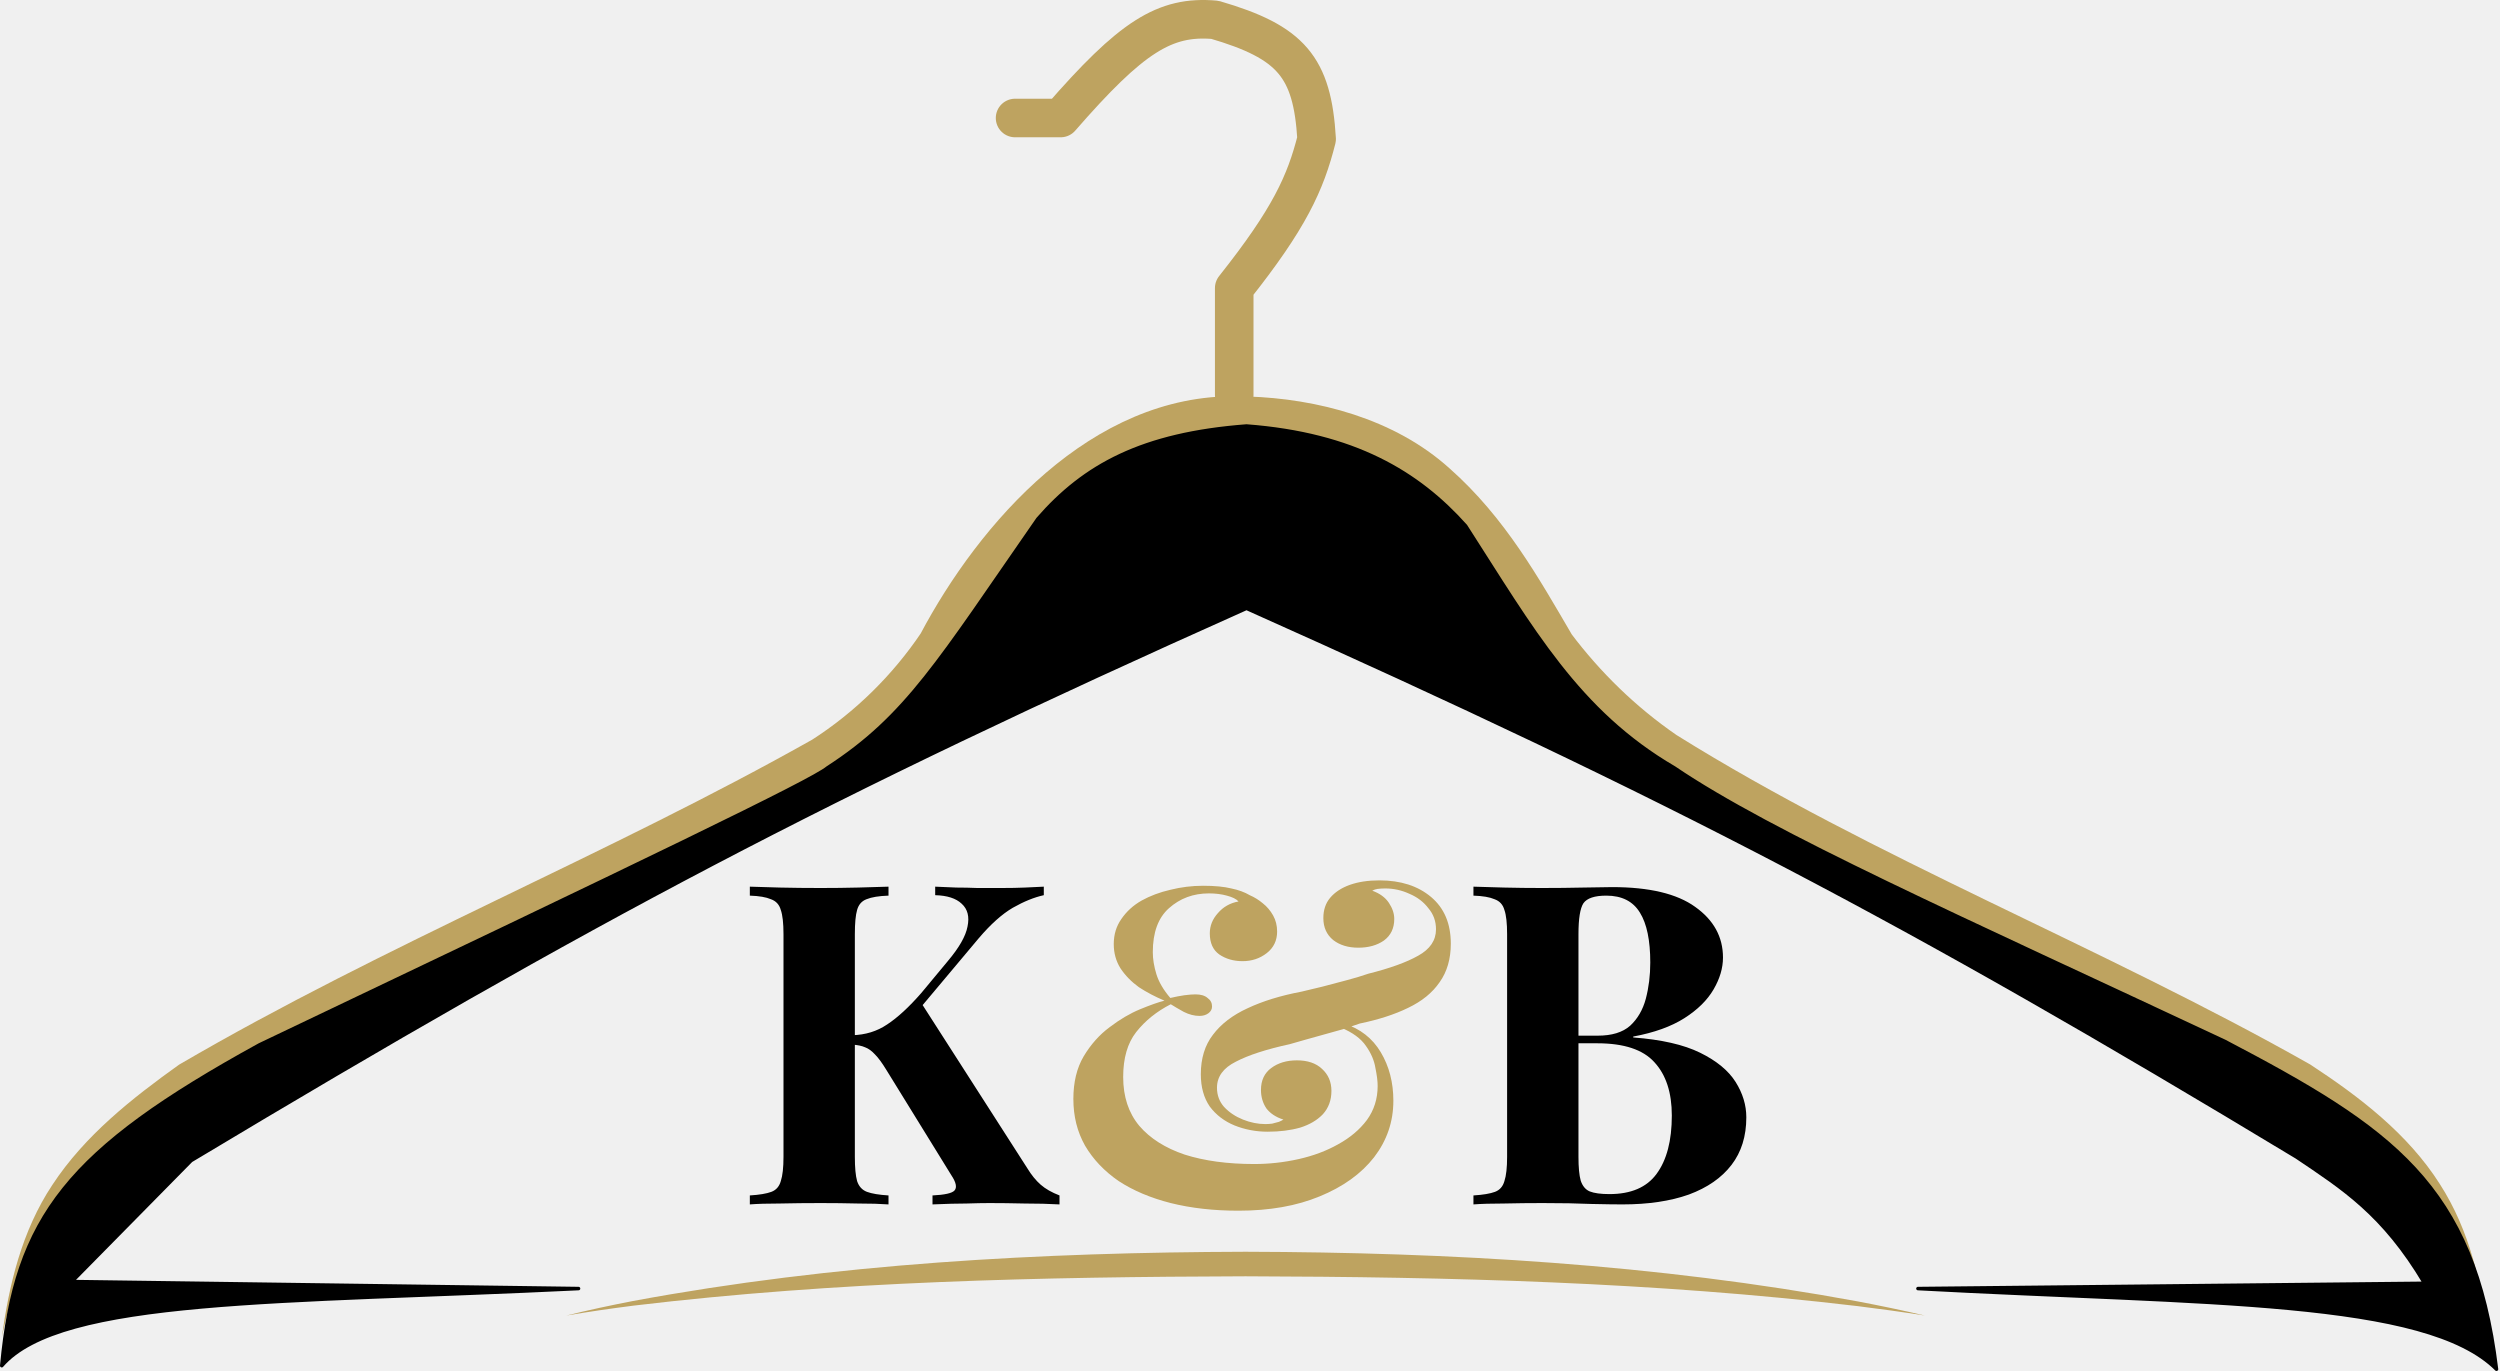
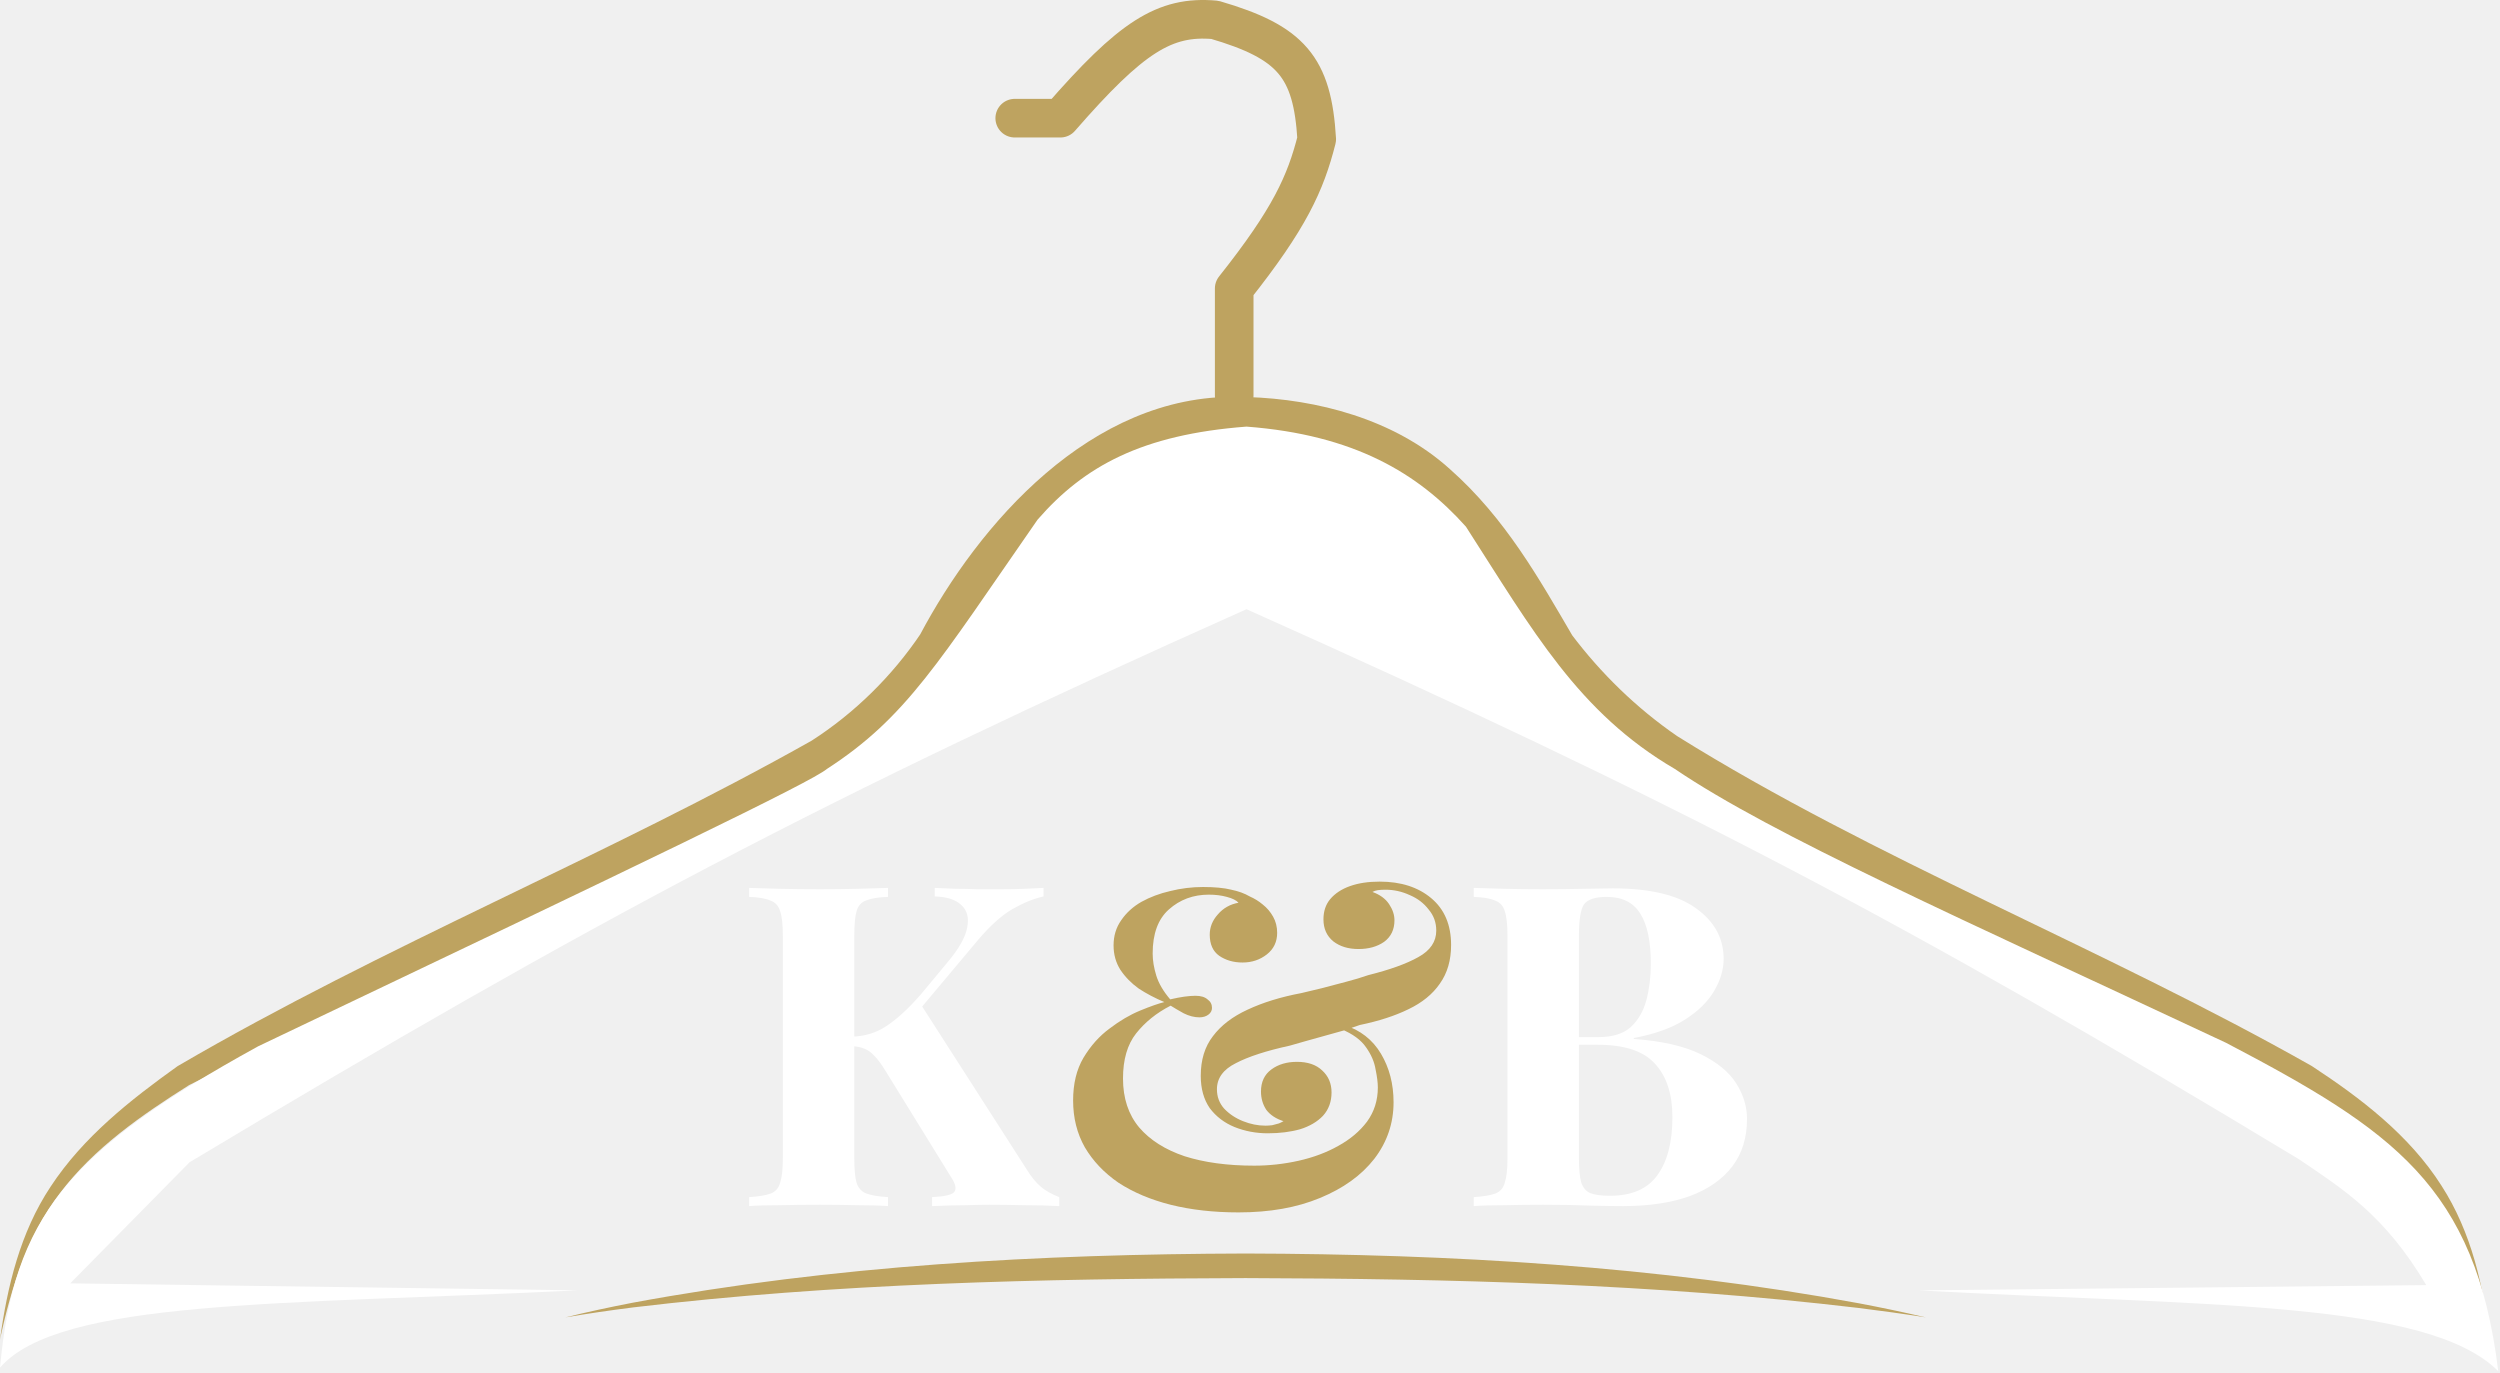
- <svg xmlns="http://www.w3.org/2000/svg" width="713" height="391" viewBox="0 0 713 391" fill="none">
-   <path d="M0.5 381.499C0.5 381.499 0.5 381.499 0.5 381.499C3.676 366.581 8.417 351.734 17.566 339.803C27.303 326.935 40.792 317.597 54.533 308.93L54.263 309.091C114.581 278.481 178.526 255.952 239.036 223.918L239.445 223.681C253.836 214.955 266.279 203.232 275.948 189.418L276.233 188.972C294.611 157.516 317.986 130.039 354.135 129.976L353.242 129.995C353.857 130.014 354.466 130.037 355.069 130.063C392.609 128.928 416.369 156.307 434.749 189.425L435.308 190.255C444.954 202.618 456.672 213.523 469.825 222.082L469.844 222.095C530.416 257.671 594.517 279.029 655.782 309.131L655.564 309.009C669.752 317.169 683.542 326.38 693.189 339.534C702.154 351.586 706.755 366.494 709.5 381.499C709.5 381.499 709.5 381.499 709.5 381.499C707.863 366.351 704.362 350.938 695.854 337.71C686.694 323.286 672.84 312.745 658.879 303.593L658.661 303.471C599.389 269.937 534.278 244.673 478.149 209.637L478.168 209.65C466.574 201.667 456.423 191.792 447.958 180.532L448.517 181.362C438.895 164.925 429.276 147.625 413.43 133.6C397.575 119.27 375.431 113.696 355.803 113.079C355.131 113.05 354.453 113.025 353.77 113.004L352.878 113.023C311.185 112.323 279.219 149.276 262.492 180.832L262.776 180.386C254.622 192.516 243.901 203.084 231.566 211L231.975 210.764C173.386 243.789 110.119 269.191 51.295 303.511L51.024 303.672C37.601 313.285 24.189 323.837 14.923 337.946C6.222 351.05 2.571 366.411 0.5 381.499Z" fill="#BEA360" />
-   <path d="M54.5 330.999C169.815 261.815 235.665 227.059 355.5 173.499C477.192 227.905 542.747 262.205 655 329.999C668.124 338.84 679.746 346.178 691.5 365.999L547 367.499C629.517 371.956 691.855 370.434 712 390.499C705.577 337.847 681.949 321.88 634.5 296.999C559.076 261.649 505.257 237.834 477.5 218.999C449.986 202.937 437.04 179.599 418 149.999C404.404 134.779 386.14 123.825 355.5 121.499C325.779 123.759 309.273 132.737 296 147.999C267.687 188.729 258.696 204.298 236 218.999C231.603 222.697 184.899 245.175 74 297.999C19.408 328.008 4.438 346.959 0.5 389.499C17.366 370.019 80.682 371.603 165 367.499L20.5 365.499L54.5 330.999Z" fill="black" stroke="black" stroke-linejoin="round" />
-   <path d="M289.5 33.655H302.5C322.637 10.533 332.142 4.394 346.5 5.655C368.226 12.015 374.272 19.024 375.5 39.655C372.314 52.215 367.774 62.276 352 82.155V112.655" stroke="#BEA360" stroke-width="11" stroke-linecap="round" stroke-linejoin="round" />
-   <path d="M297.692 252.875V255.307C294.961 255.905 292.017 257.099 288.86 258.891C285.788 260.683 282.545 263.585 279.132 267.595L255.068 296.267L262.492 285.643L292.956 333.131C294.151 335.094 295.431 336.673 296.796 337.867C298.161 339.062 299.953 340.086 302.172 340.939V343.499C299.185 343.329 295.857 343.243 292.188 343.243C288.519 343.158 285.191 343.115 282.204 343.115C280.412 343.115 278.236 343.158 275.676 343.243C273.116 343.243 269.873 343.329 265.948 343.499V340.939C269.447 340.769 271.537 340.299 272.22 339.531C272.988 338.678 272.689 337.227 271.324 335.179L252.764 305.099C251.569 303.137 250.503 301.686 249.564 300.747C248.625 299.723 247.687 299.041 246.748 298.699C245.809 298.273 244.572 298.017 243.036 297.931V295.243C246.791 295.158 250.119 294.134 253.02 292.171C256.007 290.209 259.249 287.222 262.748 283.211L270.3 274.123C273.543 270.283 275.42 266.998 275.932 264.267C276.529 261.451 275.975 259.275 274.268 257.739C272.647 256.203 270.129 255.393 266.716 255.307V252.875C268.849 252.961 270.855 253.046 272.732 253.131C274.695 253.131 276.7 253.174 278.748 253.259C280.881 253.259 283.185 253.259 285.66 253.259C288.135 253.259 290.353 253.217 292.316 253.131C294.364 253.046 296.156 252.961 297.692 252.875ZM253.404 252.875V255.435C250.673 255.521 248.583 255.862 247.132 256.459C245.767 256.971 244.871 257.995 244.444 259.531C244.017 260.982 243.804 263.286 243.804 266.443V329.931C243.804 333.003 244.017 335.307 244.444 336.843C244.956 338.379 245.895 339.403 247.26 339.915C248.625 340.427 250.673 340.769 253.404 340.939V343.499C251.1 343.329 248.199 343.243 244.7 343.243C241.201 343.158 237.66 343.115 234.076 343.115C229.98 343.115 226.097 343.158 222.428 343.243C218.844 343.243 215.985 343.329 213.852 343.499V340.939C216.583 340.769 218.631 340.427 219.996 339.915C221.361 339.403 222.257 338.379 222.684 336.843C223.196 335.307 223.452 333.003 223.452 329.931V266.443C223.452 263.286 223.196 260.982 222.684 259.531C222.257 257.995 221.319 256.971 219.868 256.459C218.503 255.862 216.497 255.521 213.852 255.435V252.875C215.985 252.961 218.844 253.046 222.428 253.131C226.097 253.217 229.98 253.259 234.076 253.259C237.66 253.259 241.201 253.217 244.7 253.131C248.199 253.046 251.1 252.961 253.404 252.875ZM420.227 252.875C422.446 252.961 425.347 253.046 428.931 253.131C432.515 253.217 436.099 253.259 439.683 253.259C443.779 253.259 447.747 253.217 451.587 253.131C455.427 253.046 458.158 253.003 459.779 253.003C470.36 253.003 478.254 254.881 483.459 258.635C488.75 262.39 491.395 267.211 491.395 273.099C491.395 276.086 490.499 279.115 488.707 282.187C486.915 285.259 484.142 287.99 480.387 290.379C476.632 292.769 471.768 294.518 465.795 295.627V295.883C473.816 296.481 480.174 297.931 484.867 300.235C489.56 302.539 492.931 305.313 494.979 308.555C497.027 311.798 498.051 315.169 498.051 318.667C498.051 324.043 496.643 328.566 493.827 332.235C491.011 335.905 486.958 338.721 481.667 340.683C476.376 342.561 470.062 343.499 462.723 343.499C460.675 343.499 457.731 343.457 453.891 343.371C450.051 343.201 445.4 343.115 439.939 343.115C436.184 343.115 432.515 343.158 428.931 343.243C425.347 343.243 422.446 343.329 420.227 343.499V340.939C422.958 340.769 425.006 340.427 426.371 339.915C427.736 339.403 428.632 338.379 429.059 336.843C429.571 335.307 429.827 333.003 429.827 329.931V266.443C429.827 263.286 429.571 260.982 429.059 259.531C428.632 257.995 427.694 256.971 426.243 256.459C424.878 255.862 422.872 255.521 420.227 255.435V252.875ZM458.115 255.435C454.787 255.435 452.611 256.161 451.587 257.611C450.648 259.062 450.179 262.006 450.179 266.443V329.931C450.179 332.918 450.392 335.179 450.819 336.715C451.331 338.251 452.184 339.275 453.379 339.787C454.659 340.299 456.536 340.555 459.011 340.555C465.155 340.555 469.635 338.635 472.451 334.795C475.352 330.87 476.803 325.323 476.803 318.155C476.803 311.585 475.139 306.507 471.811 302.923C468.568 299.339 463.15 297.547 455.555 297.547H444.675C444.675 297.547 444.675 297.206 444.675 296.523C444.675 295.755 444.675 295.371 444.675 295.371H455.683C459.694 295.371 462.766 294.433 464.899 292.555C467.032 290.593 468.526 288.033 469.379 284.875C470.232 281.633 470.659 278.177 470.659 274.507C470.659 268.193 469.678 263.457 467.715 260.299C465.752 257.057 462.552 255.435 458.115 255.435Z" fill="black" />
-   <path d="M343.115 252.619C346.443 252.619 349.131 252.875 351.179 253.387C353.227 253.814 354.976 254.454 356.427 255.307C357.792 255.905 359.03 256.673 360.139 257.611C361.334 258.55 362.315 259.702 363.083 261.067C363.851 262.433 364.235 263.969 364.235 265.675C364.235 268.235 363.254 270.283 361.291 271.819C359.328 273.355 357.024 274.123 354.379 274.123C351.819 274.123 349.6 273.483 347.723 272.203C345.931 270.923 345.035 268.918 345.035 266.187C345.035 264.054 345.803 262.134 347.339 260.427C348.875 258.635 350.838 257.526 353.227 257.099C352.63 256.417 351.52 255.862 349.899 255.435C348.363 255.009 346.656 254.795 344.779 254.795C340.342 254.795 336.544 256.203 333.387 259.019C330.315 261.75 328.779 265.931 328.779 271.563C328.779 273.526 329.12 275.617 329.803 277.835C330.486 280.054 331.808 282.315 333.771 284.619C335.222 284.278 336.544 284.022 337.739 283.851C339.019 283.681 340.086 283.595 340.939 283.595C342.475 283.595 343.627 283.937 344.395 284.619C345.248 285.217 345.675 286.027 345.675 287.051C345.675 287.819 345.334 288.459 344.651 288.971C343.968 289.483 343.115 289.739 342.091 289.739C340.64 289.739 339.147 289.355 337.611 288.587C336.075 287.734 334.838 287.009 333.899 286.411C329.888 288.459 326.603 291.105 324.043 294.347C321.568 297.505 320.331 301.771 320.331 307.147C320.331 312.779 321.867 317.43 324.939 321.099C328.011 324.683 332.32 327.414 337.867 329.291C343.499 331.083 350.112 331.979 357.707 331.979C361.974 331.979 366.198 331.51 370.379 330.571C374.56 329.633 378.315 328.225 381.643 326.347C385.056 324.47 387.787 322.166 389.835 319.435C391.883 316.619 392.907 313.377 392.907 309.707C392.907 308.342 392.694 306.635 392.267 304.587C391.926 302.454 391.03 300.363 389.579 298.315C388.128 296.182 385.739 294.433 382.411 293.067L383.307 291.915C387.915 293.366 391.414 296.097 393.803 300.107C396.192 304.118 397.387 308.726 397.387 313.931C397.387 319.905 395.552 325.281 391.883 330.059C388.214 334.753 383.051 338.465 376.395 341.195C369.824 343.926 362.102 345.291 353.227 345.291C346.144 345.291 339.702 344.566 333.899 343.115C328.182 341.665 323.232 339.574 319.051 336.843C314.955 334.027 311.755 330.657 309.451 326.731C307.232 322.806 306.123 318.369 306.123 313.419C306.123 308.641 307.104 304.587 309.067 301.259C311.115 297.846 313.59 295.073 316.491 292.939C319.392 290.721 322.294 289.014 325.195 287.819C328.096 286.625 330.4 285.814 332.107 285.387C329.462 284.278 327.03 282.998 324.811 281.547C322.678 280.011 320.928 278.219 319.563 276.171C318.283 274.123 317.643 271.819 317.643 269.259C317.643 266.529 318.368 264.139 319.819 262.091C321.27 259.958 323.19 258.209 325.579 256.843C328.054 255.478 330.784 254.454 333.771 253.771C336.843 253.003 339.958 252.619 343.115 252.619ZM393.419 251.083C399.478 251.083 404.384 252.662 408.139 255.819C411.894 258.977 413.771 263.414 413.771 269.131C413.771 273.483 412.704 277.153 410.571 280.139C408.523 283.126 405.536 285.558 401.611 287.435C397.771 289.313 393.163 290.806 387.787 291.915C386.592 292.342 385.099 292.854 383.307 293.451C381.515 293.963 379.68 294.475 377.803 294.987C375.926 295.499 374.091 296.011 372.299 296.523C370.592 297.035 369.099 297.462 367.819 297.803C361.163 299.254 356.043 300.918 352.459 302.795C348.875 304.587 347.083 307.062 347.083 310.219C347.083 312.353 347.766 314.187 349.131 315.723C350.582 317.259 352.374 318.454 354.507 319.307C356.64 320.161 358.774 320.587 360.907 320.587C361.504 320.587 362.144 320.545 362.827 320.459C363.51 320.289 364.15 320.118 364.747 319.947C365.344 319.691 365.771 319.478 366.027 319.307C363.894 318.625 362.272 317.558 361.163 316.107C360.139 314.571 359.627 312.822 359.627 310.859C359.627 308.129 360.608 306.038 362.571 304.587C364.534 303.137 366.966 302.411 369.867 302.411C372.939 302.411 375.328 303.222 377.035 304.843C378.827 306.465 379.723 308.555 379.723 311.115C379.723 313.761 378.912 315.979 377.291 317.771C375.67 319.478 373.494 320.758 370.763 321.611C368.032 322.379 364.96 322.763 361.547 322.763C358.219 322.763 355.062 322.166 352.075 320.971C349.174 319.777 346.827 317.985 345.035 315.595C343.328 313.121 342.475 310.049 342.475 306.379C342.475 301.857 343.627 298.102 345.931 295.115C348.235 292.043 351.52 289.526 355.787 287.563C360.139 285.515 365.259 283.937 371.147 282.827C372.939 282.401 374.902 281.931 377.035 281.419C379.254 280.822 381.515 280.225 383.819 279.627C386.123 279.03 388.256 278.39 390.219 277.707C396.363 276.171 401.099 274.465 404.427 272.587C407.84 270.71 409.547 268.193 409.547 265.035C409.547 262.731 408.822 260.726 407.371 259.019C406.006 257.227 404.214 255.862 401.995 254.923C399.776 253.899 397.472 253.387 395.083 253.387C394.315 253.387 393.59 253.43 392.907 253.515C392.31 253.601 391.798 253.771 391.371 254.027C393.504 254.795 395.083 255.947 396.107 257.483C397.131 259.019 397.643 260.555 397.643 262.091C397.643 264.737 396.662 266.785 394.699 268.235C392.736 269.601 390.304 270.283 387.403 270.283C384.502 270.283 382.112 269.558 380.235 268.107C378.358 266.571 377.419 264.481 377.419 261.835C377.419 259.531 378.059 257.611 379.339 256.075C380.704 254.454 382.582 253.217 384.971 252.363C387.36 251.51 390.176 251.083 393.419 251.083Z" fill="#BEA360" />
-   <path d="M161.5 375.197C167.759 374.128 174.246 373.186 180.715 372.363C238.617 365.44 297.006 364.179 355.236 363.999C413.473 364.169 471.849 365.63 529.759 372.501C536.221 373.301 542.705 374.203 549 375.197C542.795 373.745 536.376 372.405 529.965 371.187C472.452 360.549 413.704 357.165 355.237 356.999C296.778 357.176 238.03 360.357 180.504 371.05C174.085 372.29 167.663 373.671 161.5 375.197Z" fill="#BEA360" />
+ <svg xmlns="http://www.w3.org/2000/svg" width="712" height="391" viewBox="0 0 712 391" fill="none">
+   <path d="M0 381.5C0 381.5 0 381.5 0 381.5C3.176 366.581 7.917 351.734 17.066 339.803C26.803 326.935 40.292 317.597 54.033 308.93L53.763 309.091C114.081 278.481 178.026 255.952 238.536 223.918L238.945 223.681C253.336 214.955 265.779 203.232 275.448 189.418L275.733 188.972C294.111 157.516 317.486 130.039 353.635 129.976L352.742 129.995C353.357 130.015 353.966 130.037 354.569 130.063C392.109 128.928 415.869 156.307 434.249 189.425L434.808 190.255C444.454 202.618 456.172 213.523 469.325 222.082L469.344 222.095C529.916 257.671 594.017 279.029 655.282 309.131L655.064 309.009C669.252 317.169 683.042 326.38 692.689 339.534C701.654 351.586 706.255 366.494 709 381.5C709 381.5 709 381.5 709 381.5C707.363 366.351 703.862 350.938 695.354 337.71C686.194 323.286 672.34 312.745 658.379 303.593L658.161 303.471C598.889 269.937 533.778 244.673 477.649 209.637L477.668 209.65C466.074 201.667 455.923 191.792 447.458 180.532L448.017 181.362C438.395 164.925 428.776 147.625 412.93 133.6C397.075 119.27 374.931 113.697 355.303 113.079C354.631 113.05 353.953 113.025 353.27 113.004L352.378 113.023C310.685 112.323 278.719 149.276 261.992 180.832L262.276 180.386C254.122 192.517 243.401 203.084 231.066 211L231.475 210.764C172.886 243.789 109.619 269.191 50.795 303.511L50.524 303.672C37.101 313.285 23.689 323.837 14.423 337.946C5.722 351.05 2.071 366.411 0 381.5Z" fill="#BEA360" />
+   <path d="M54 331C169.315 261.815 235.165 227.059 355 173.5C476.692 227.905 542.247 262.205 654.5 330C667.624 338.84 679.246 346.178 691 366L546.5 367.5C629.017 371.956 691.355 370.434 711.5 390.5C705.077 337.848 681.449 321.88 634 297C558.576 261.649 504.757 237.834 477 219C449.486 202.937 436.54 179.599 417.5 150C403.904 134.779 385.64 123.825 355 121.5C325.279 123.759 308.773 132.737 295.5 148C267.187 188.729 258.196 204.298 235.5 219C231.103 222.697 184.399 245.176 73.5 298C18.908 328.008 3.938 346.96 0 389.5C16.866 370.019 80.182 371.603 164.5 367.5L20 365.5L54 331Z" fill="white" />
+   <path d="M289 33.655H302C322.137 10.533 331.642 4.394 346 5.655C367.726 12.015 373.772 19.024 375 39.655C371.814 52.215 367.274 62.276 351.5 82.155V112.655" stroke="#BEA360" stroke-width="11" stroke-linecap="round" stroke-linejoin="round" />
+   <path d="M297.192 252.876V255.308C294.461 255.905 291.517 257.1 288.36 258.892C285.288 260.684 282.045 263.585 278.632 267.596L254.568 296.268L261.992 285.644L292.456 333.132C293.651 335.094 294.931 336.673 296.296 337.868C297.661 339.062 299.453 340.086 301.672 340.94V343.5C298.685 343.329 295.357 343.244 291.688 343.244C288.019 343.158 284.691 343.116 281.704 343.116C279.912 343.116 277.736 343.158 275.176 343.244C272.616 343.244 269.373 343.329 265.448 343.5V340.94C268.947 340.769 271.037 340.3 271.72 339.532C272.488 338.678 272.189 337.228 270.824 335.18L252.264 305.1C251.069 303.137 250.003 301.686 249.064 300.748C248.125 299.724 247.187 299.041 246.248 298.7C245.309 298.273 244.072 298.017 242.536 297.932V295.244C246.291 295.158 249.619 294.134 252.52 292.172C255.507 290.209 258.749 287.222 262.248 283.212L269.8 274.124C273.043 270.284 274.92 266.998 275.432 264.268C276.029 261.452 275.475 259.276 273.768 257.74C272.147 256.204 269.629 255.393 266.216 255.308V252.876C268.349 252.961 270.355 253.046 272.232 253.132C274.195 253.132 276.2 253.174 278.248 253.26C280.381 253.26 282.685 253.26 285.16 253.26C287.635 253.26 289.853 253.217 291.816 253.132C293.864 253.046 295.656 252.961 297.192 252.876ZM252.904 252.876V255.436C250.173 255.521 248.083 255.862 246.632 256.46C245.267 256.972 244.371 257.996 243.944 259.532C243.517 260.982 243.304 263.286 243.304 266.444V329.932C243.304 333.004 243.517 335.308 243.944 336.844C244.456 338.38 245.395 339.404 246.76 339.916C248.125 340.428 250.173 340.769 252.904 340.94V343.5C250.6 343.329 247.699 343.244 244.2 343.244C240.701 343.158 237.16 343.116 233.576 343.116C229.48 343.116 225.597 343.158 221.928 343.244C218.344 343.244 215.485 343.329 213.352 343.5V340.94C216.083 340.769 218.131 340.428 219.496 339.916C220.861 339.404 221.757 338.38 222.184 336.844C222.696 335.308 222.952 333.004 222.952 329.932V266.444C222.952 263.286 222.696 260.982 222.184 259.532C221.757 257.996 220.819 256.972 219.368 256.46C218.003 255.862 215.997 255.521 213.352 255.436V252.876C215.485 252.961 218.344 253.046 221.928 253.132C225.597 253.217 229.48 253.26 233.576 253.26C237.16 253.26 240.701 253.217 244.2 253.132C247.699 253.046 250.6 252.961 252.904 252.876ZM419.727 252.876C421.946 252.961 424.847 253.046 428.431 253.132C432.015 253.217 435.599 253.26 439.183 253.26C443.279 253.26 447.247 253.217 451.087 253.132C454.927 253.046 457.658 253.004 459.279 253.004C469.86 253.004 477.754 254.881 482.959 258.636C488.25 262.39 490.895 267.212 490.895 273.1C490.895 276.086 489.999 279.116 488.207 282.188C486.415 285.26 483.642 287.99 479.887 290.38C476.132 292.769 471.268 294.518 465.295 295.628V295.884C473.316 296.481 479.674 297.932 484.367 300.236C489.06 302.54 492.431 305.313 494.479 308.556C496.527 311.798 497.551 315.169 497.551 318.668C497.551 324.044 496.143 328.566 493.327 332.236C490.511 335.905 486.458 338.721 481.167 340.684C475.876 342.561 469.562 343.5 462.223 343.5C460.175 343.5 457.231 343.457 453.391 343.372C449.551 343.201 444.9 343.116 439.439 343.116C435.684 343.116 432.015 343.158 428.431 343.244C424.847 343.244 421.946 343.329 419.727 343.5V340.94C422.458 340.769 424.506 340.428 425.871 339.916C427.236 339.404 428.132 338.38 428.559 336.844C429.071 335.308 429.327 333.004 429.327 329.932V266.444C429.327 263.286 429.071 260.982 428.559 259.532C428.132 257.996 427.194 256.972 425.743 256.46C424.378 255.862 422.372 255.521 419.727 255.436V252.876ZM457.615 255.436C454.287 255.436 452.111 256.161 451.087 257.612C450.148 259.062 449.679 262.006 449.679 266.444V329.932C449.679 332.918 449.892 335.18 450.319 336.716C450.831 338.252 451.684 339.276 452.879 339.788C454.159 340.3 456.036 340.556 458.511 340.556C464.655 340.556 469.135 338.636 471.951 334.796C474.852 330.87 476.303 325.324 476.303 318.156C476.303 311.585 474.639 306.508 471.311 302.924C468.068 299.34 462.65 297.548 455.055 297.548H444.175C444.175 297.548 444.175 297.206 444.175 296.524C444.175 295.756 444.175 295.372 444.175 295.372H455.183C459.194 295.372 462.266 294.433 464.399 292.556C466.532 290.593 468.026 288.033 468.879 284.876C469.732 281.633 470.159 278.177 470.159 274.508C470.159 268.193 469.178 263.457 467.215 260.3C465.252 257.057 462.052 255.436 457.615 255.436Z" fill="white" />
+   <path d="M342.615 252.62C345.943 252.62 348.631 252.876 350.679 253.388C352.727 253.814 354.476 254.454 355.927 255.308C357.292 255.905 358.53 256.673 359.639 257.612C360.834 258.55 361.815 259.702 362.583 261.068C363.351 262.433 363.735 263.969 363.735 265.676C363.735 268.236 362.754 270.284 360.791 271.82C358.828 273.356 356.524 274.124 353.879 274.124C351.319 274.124 349.1 273.484 347.223 272.204C345.431 270.924 344.535 268.918 344.535 266.188C344.535 264.054 345.303 262.134 346.839 260.428C348.375 258.636 350.338 257.526 352.727 257.1C352.13 256.417 351.02 255.862 349.399 255.436C347.863 255.009 346.156 254.796 344.279 254.796C339.842 254.796 336.044 256.204 332.887 259.02C329.815 261.75 328.279 265.932 328.279 271.564C328.279 273.526 328.62 275.617 329.303 277.836C329.986 280.054 331.308 282.316 333.271 284.62C334.722 284.278 336.044 284.022 337.239 283.852C338.519 283.681 339.586 283.596 340.439 283.596C341.975 283.596 343.127 283.937 343.895 284.62C344.748 285.217 345.175 286.028 345.175 287.052C345.175 287.82 344.834 288.46 344.151 288.972C343.468 289.484 342.615 289.74 341.591 289.74C340.14 289.74 338.647 289.356 337.111 288.588C335.575 287.734 334.338 287.009 333.399 286.412C329.388 288.46 326.103 291.105 323.543 294.348C321.068 297.505 319.831 301.772 319.831 307.148C319.831 312.78 321.367 317.43 324.439 321.1C327.511 324.684 331.82 327.414 337.367 329.292C342.999 331.084 349.612 331.98 357.207 331.98C361.474 331.98 365.698 331.51 369.879 330.572C374.06 329.633 377.815 328.225 381.143 326.348C384.556 324.47 387.287 322.166 389.335 319.436C391.383 316.62 392.407 313.377 392.407 309.708C392.407 308.342 392.194 306.636 391.767 304.588C391.426 302.454 390.53 300.364 389.079 298.316C387.628 296.182 385.239 294.433 381.911 293.068L382.807 291.916C387.415 293.366 390.914 296.097 393.303 300.108C395.692 304.118 396.887 308.726 396.887 313.932C396.887 319.905 395.052 325.281 391.383 330.06C387.714 334.753 382.551 338.465 375.895 341.196C369.324 343.926 361.602 345.292 352.727 345.292C345.644 345.292 339.202 344.566 333.399 343.116C327.682 341.665 322.732 339.574 318.551 336.844C314.455 334.028 311.255 330.657 308.951 326.732C306.732 322.806 305.623 318.369 305.623 313.42C305.623 308.641 306.604 304.588 308.567 301.26C310.615 297.846 313.09 295.073 315.991 292.94C318.892 290.721 321.794 289.014 324.695 287.82C327.596 286.625 329.9 285.814 331.607 285.388C328.962 284.278 326.53 282.998 324.311 281.548C322.178 280.012 320.428 278.22 319.063 276.172C317.783 274.124 317.143 271.82 317.143 269.26C317.143 266.529 317.868 264.14 319.319 262.092C320.77 259.958 322.69 258.209 325.079 256.844C327.554 255.478 330.284 254.454 333.271 253.772C336.343 253.004 339.458 252.62 342.615 252.62ZM392.919 251.084C398.978 251.084 403.884 252.662 407.639 255.82C411.394 258.977 413.271 263.414 413.271 269.132C413.271 273.484 412.204 277.153 410.071 280.14C408.023 283.126 405.036 285.558 401.111 287.436C397.271 289.313 392.663 290.806 387.287 291.916C386.092 292.342 384.599 292.854 382.807 293.452C381.015 293.964 379.18 294.476 377.303 294.988C375.426 295.5 373.591 296.012 371.799 296.524C370.092 297.036 368.599 297.462 367.319 297.804C360.663 299.254 355.543 300.918 351.959 302.796C348.375 304.588 346.583 307.062 346.583 310.22C346.583 312.353 347.266 314.188 348.631 315.724C350.082 317.26 351.874 318.454 354.007 319.308C356.14 320.161 358.274 320.588 360.407 320.588C361.004 320.588 361.644 320.545 362.327 320.46C363.01 320.289 363.65 320.118 364.247 319.948C364.844 319.692 365.271 319.478 365.527 319.308C363.394 318.625 361.772 317.558 360.663 316.108C359.639 314.572 359.127 312.822 359.127 310.86C359.127 308.129 360.108 306.038 362.071 304.588C364.034 303.137 366.466 302.412 369.367 302.412C372.439 302.412 374.828 303.222 376.535 304.844C378.327 306.465 379.223 308.556 379.223 311.116C379.223 313.761 378.412 315.98 376.791 317.772C375.17 319.478 372.994 320.758 370.263 321.612C367.532 322.38 364.46 322.764 361.047 322.764C357.719 322.764 354.562 322.166 351.575 320.972C348.674 319.777 346.327 317.985 344.535 315.596C342.828 313.121 341.975 310.049 341.975 306.38C341.975 301.857 343.127 298.102 345.431 295.116C347.735 292.044 351.02 289.526 355.287 287.564C359.639 285.516 364.759 283.937 370.647 282.828C372.439 282.401 374.402 281.932 376.535 281.42C378.754 280.822 381.015 280.225 383.319 279.628C385.623 279.03 387.756 278.39 389.719 277.708C395.863 276.172 400.599 274.465 403.927 272.588C407.34 270.71 409.047 268.193 409.047 265.036C409.047 262.732 408.322 260.726 406.871 259.02C405.506 257.228 403.714 255.862 401.495 254.924C399.276 253.9 396.972 253.388 394.583 253.388C393.815 253.388 393.09 253.43 392.407 253.516C391.81 253.601 391.298 253.772 390.871 254.028C393.004 254.796 394.583 255.948 395.607 257.484C396.631 259.02 397.143 260.556 397.143 262.092C397.143 264.737 396.162 266.785 394.199 268.236C392.236 269.601 389.804 270.284 386.903 270.284C384.002 270.284 381.612 269.558 379.735 268.108C377.858 266.572 376.919 264.481 376.919 261.836C376.919 259.532 377.559 257.612 378.839 256.076C380.204 254.454 382.082 253.217 384.471 252.364C386.86 251.51 389.676 251.084 392.919 251.084Z" fill="#BEA360" />
+   <path d="M161 375.198C167.259 374.128 173.746 373.186 180.215 372.363C238.117 365.44 296.506 364.179 354.736 364C412.973 364.169 471.349 365.63 529.259 372.501C535.721 373.301 542.205 374.203 548.5 375.198C542.295 373.745 535.876 372.405 529.465 371.187C471.952 360.549 413.204 357.165 354.737 357C296.278 357.176 237.53 360.357 180.004 371.05C173.585 372.291 167.163 373.671 161 375.198Z" fill="#BEA360" />
</svg>
